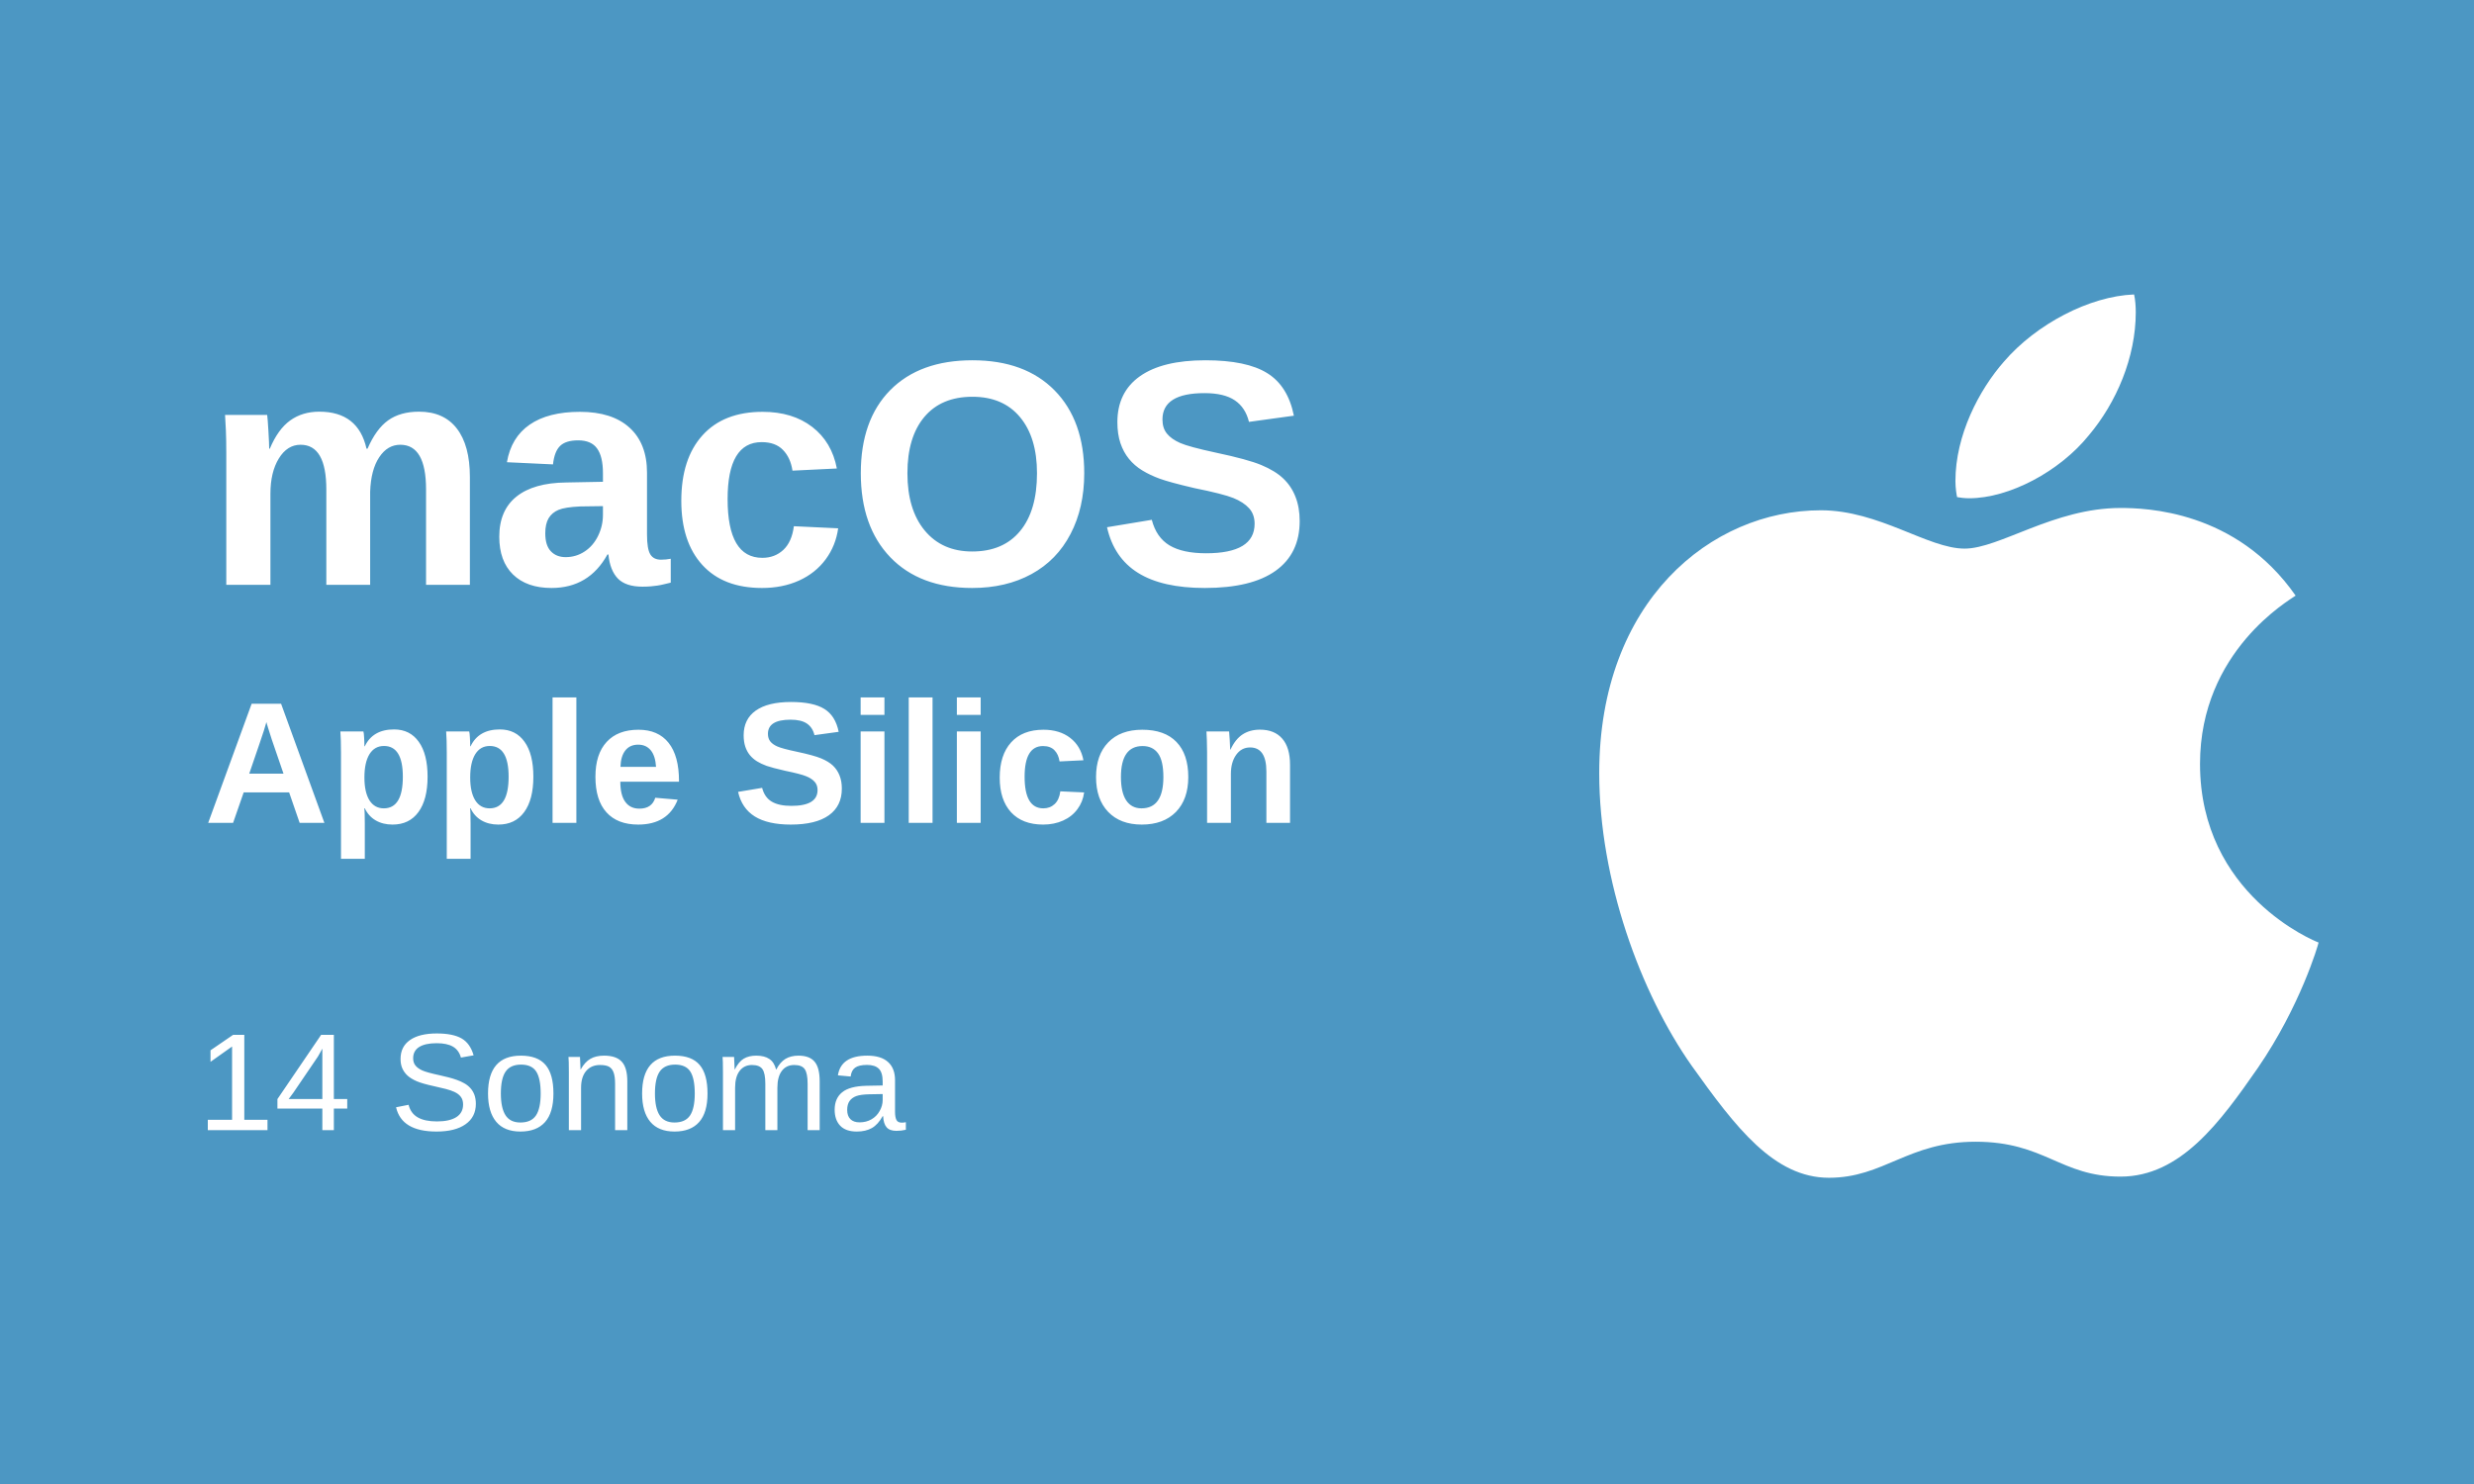
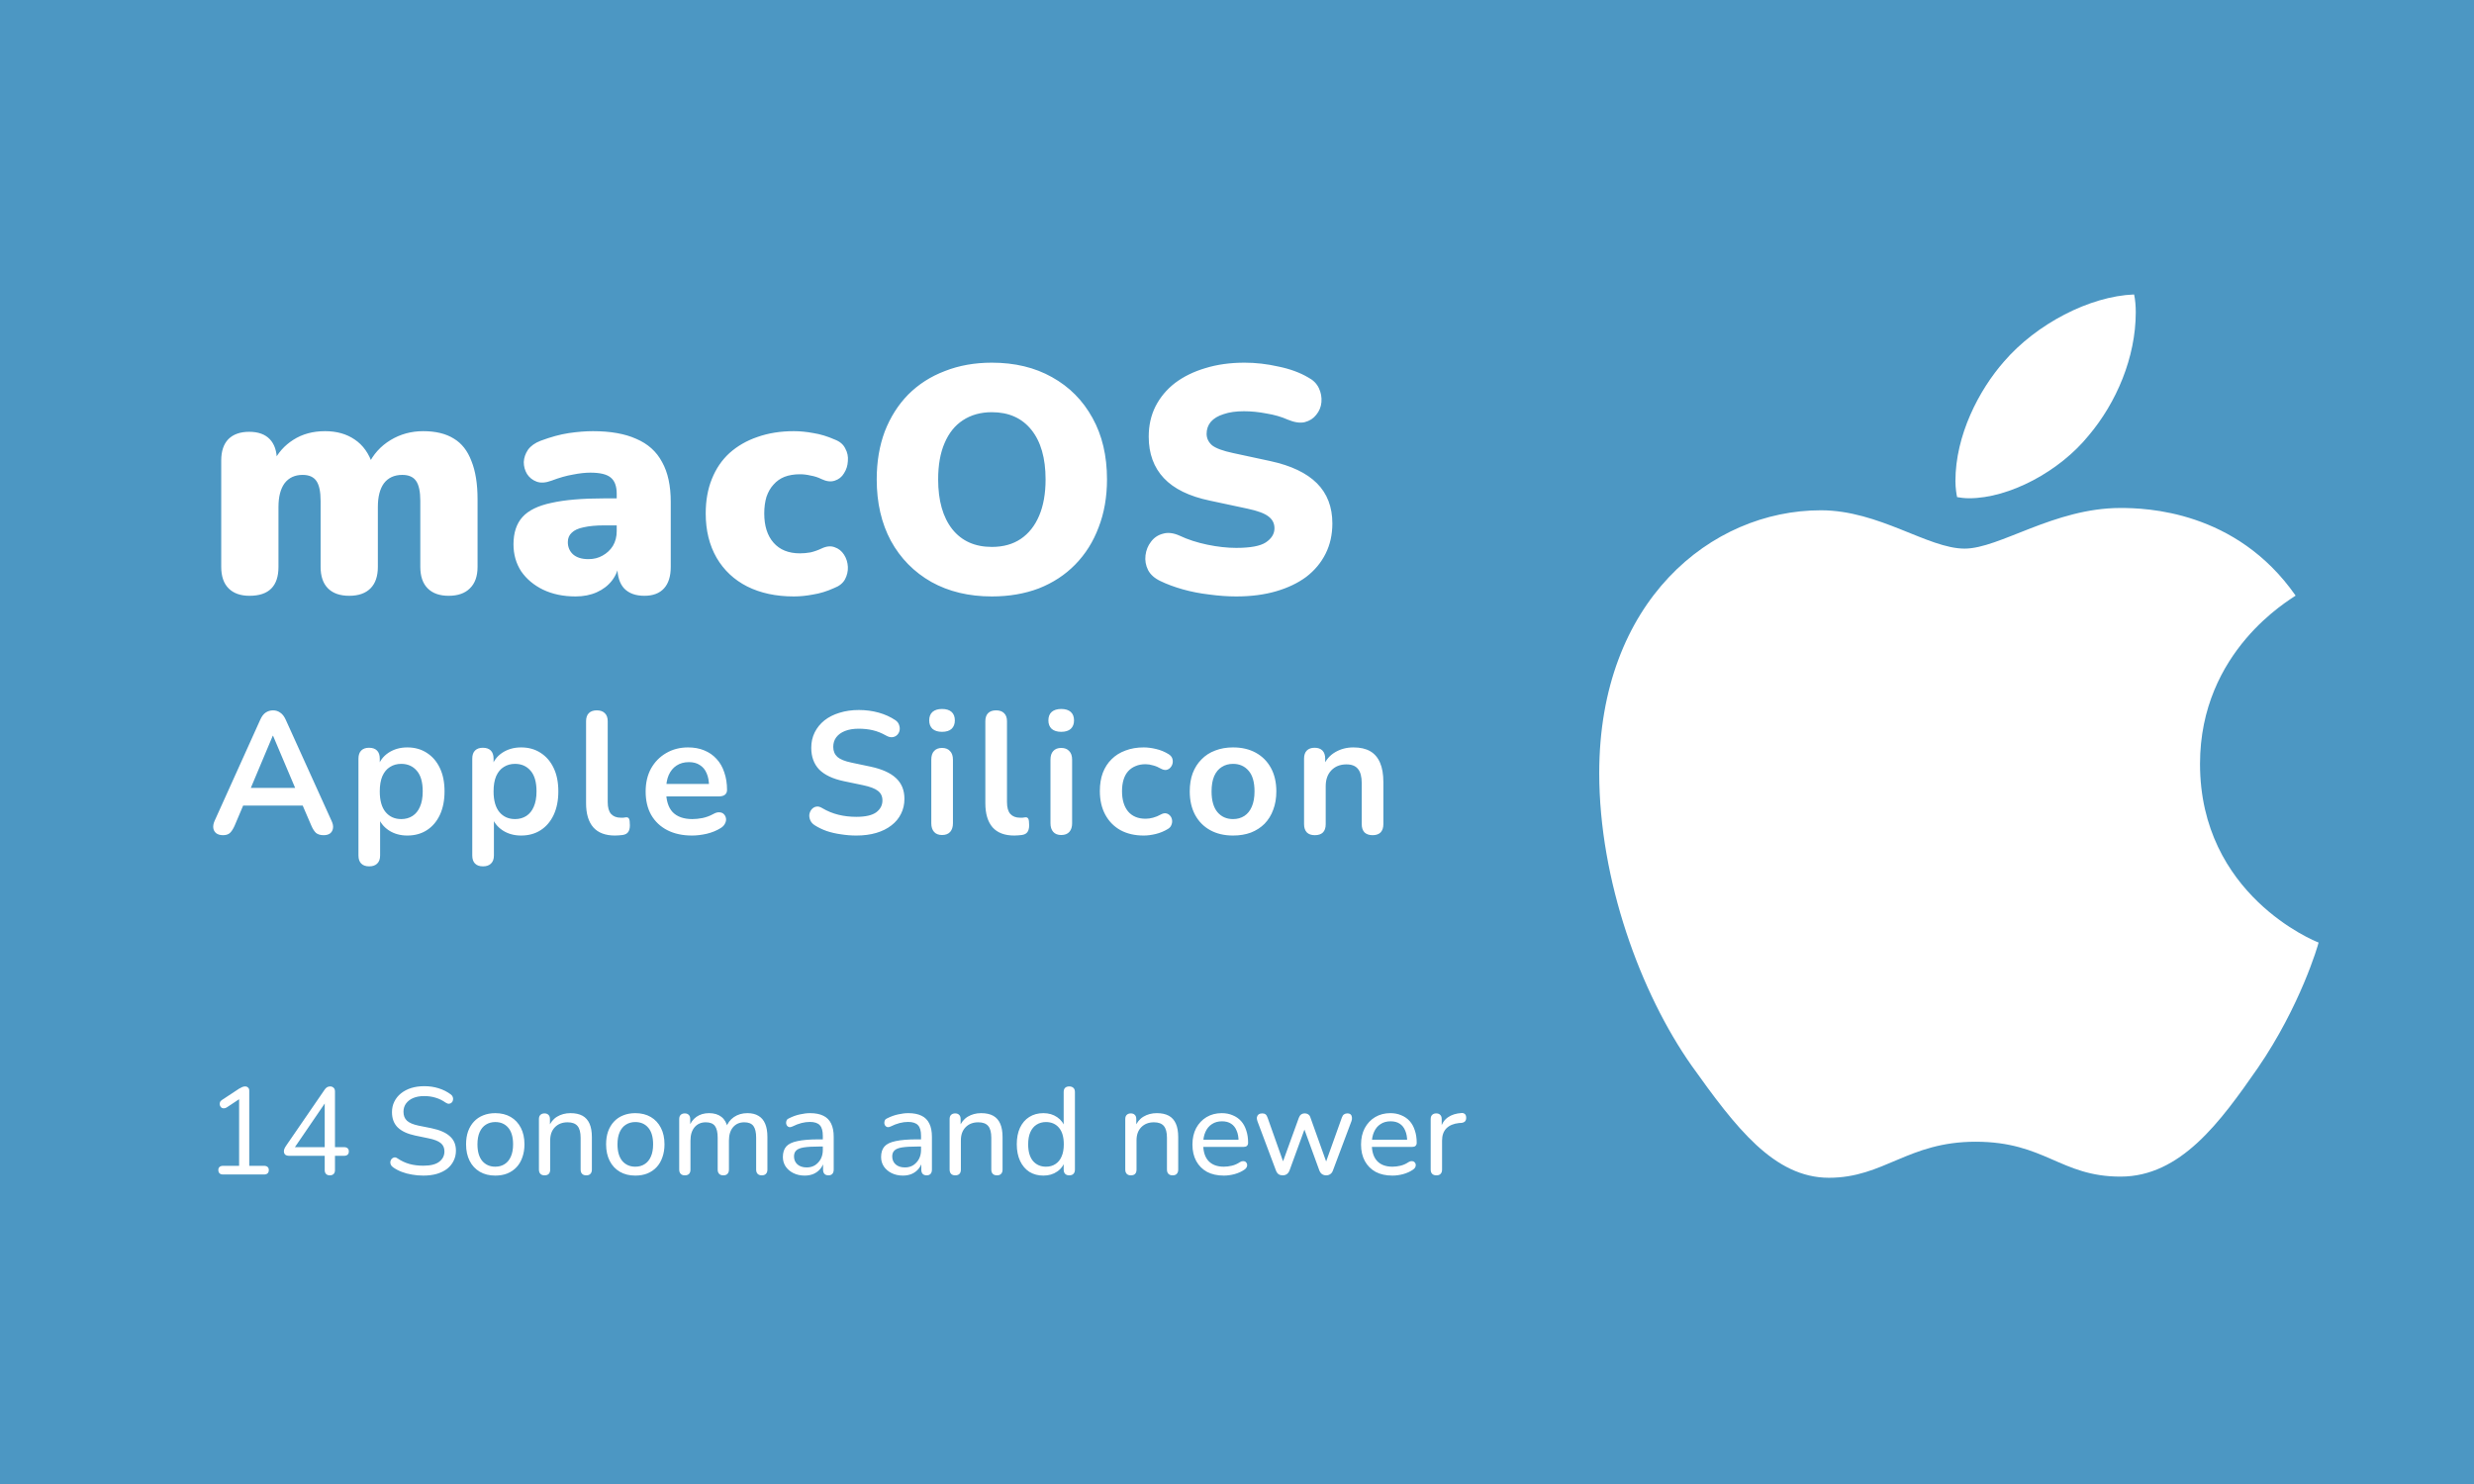
<svg xmlns="http://www.w3.org/2000/svg" width="666.667" height="400" viewBox="0 0 666.667 400">
-   <defs>
-     <clipPath id="a" clipPathUnits="userSpaceOnUse">
-       <path d="M0 0h500v300H0Z" />
-     </clipPath>
-     <clipPath id="b" clipPathUnits="userSpaceOnUse">
-       <path d="M323.15 61.89h145.485v178.582H323.15Z" />
-     </clipPath>
-     <clipPath id="c" clipPathUnits="userSpaceOnUse">
-       <path d="M-39.858 71.533h500v-300h-500Z" />
-     </clipPath>
-     <clipPath id="d" clipPathUnits="userSpaceOnUse">
-       <path d="M-41.2 181.777h500v-300h-500Z" />
-     </clipPath>
-     <clipPath id="e" clipPathUnits="userSpaceOnUse">
-       <path d="M-41.2 133.651h500v-300h-500Z" />
-     </clipPath>
-   </defs>
-   <path d="M0 0h500v300H0Z" clip-path="url(#a)" style="fill:#4C97C3;fill-opacity:1;fill-rule:nonzero;stroke:none" transform="matrix(1.33333 0 0 -1.33333 0 400)" />
-   <path d="M463.95 179.593c-1.035-.803-19.322-11.107-19.322-34.02 0-26.502 23.268-35.877 23.965-36.109-.107-.572-3.696-12.84-12.268-25.34-7.644-11.001-15.626-21.984-27.77-21.984s-15.269 7.054-29.287 7.054c-13.662 0-18.52-7.287-29.627-7.287-11.108 0-18.859 10.18-27.77 22.68-10.322 14.68-18.662 37.485-18.662 59.129 0 34.717 22.573 53.128 44.79 53.128 11.803 0 21.643-7.75 29.054-7.75 7.054 0 18.054 8.215 31.485 8.215 5.09 0 23.375-.465 35.412-17.716m-41.788 32.413c5.553 6.59 9.482 15.733 9.482 24.877 0 1.268-.107 2.553-.338 3.59-9.037-.34-19.788-6.018-26.27-13.538-5.09-5.785-9.84-14.929-9.84-24.198 0-1.392.232-2.785.34-3.232.57-.107 1.5-.231 2.428-.231 8.107 0 18.304 5.428 24.198 12.732" clip-path="url(#b)" style="fill:#fff;fill-opacity:1;fill-rule:nonzero;stroke:none" transform="matrix(1.33333 0 0 -1.33333 0 400)" />
-   <text xml:space="preserve" clip-path="url(#c)" transform="translate(53.144 304.623)scale(1.33333)">
-     <tspan x="0" y="0" style="font-variant:normal;font-weight:400;font-size:28px;font-family:Arial;writing-mode:lr-tb;fill:#fff;fill-opacity:1;fill-rule:nonzero;stroke:none">14 Sonoma</tspan>
+   <path d="M0 0h500v300H0Z" style="fill:#4C97C3;fill-opacity:1;fill-rule:nonzero;stroke:none" transform="matrix(1.33333 0 0 -1.33333 0 400)" />
+   <path d="M463.95 179.593c-1.035-.803-19.322-11.107-19.322-34.02 0-26.502 23.268-35.877 23.965-36.109-.107-.572-3.696-12.84-12.268-25.34-7.644-11.001-15.626-21.984-27.77-21.984s-15.269 7.054-29.287 7.054c-13.662 0-18.52-7.287-29.627-7.287-11.108 0-18.859 10.18-27.77 22.68-10.322 14.68-18.662 37.485-18.662 59.129 0 34.717 22.573 53.128 44.79 53.128 11.803 0 21.643-7.75 29.054-7.75 7.054 0 18.054 8.215 31.485 8.215 5.09 0 23.375-.465 35.412-17.716m-41.788 32.413c5.553 6.59 9.482 15.733 9.482 24.877 0 1.268-.107 2.553-.338 3.59-9.037-.34-19.788-6.018-26.27-13.538-5.09-5.785-9.84-14.929-9.84-24.198 0-1.392.232-2.785.34-3.232.57-.107 1.5-.231 2.428-.231 8.107 0 18.304 5.428 24.198 12.732" style="fill:#fff;fill-opacity:1;fill-rule:nonzero;stroke:none" transform="matrix(1.33333 0 0 -1.33333 0 400)" />
+   <path d="M3.875 0q-.45 0-.7-.225-.25-.25-.25-.675t.25-.625q.25-.225.7-.225h3.25v-14.175H8.2l-3.625 2.4q-.325.175-.625.15-.275-.025-.475-.2-.175-.2-.25-.45-.075-.275.025-.55.1-.3.425-.5l3.45-2.275q.325-.2.625-.325t.6-.125q.35 0 .575.225.25.2.25.65V-1.75h3q.45 0 .7.225.25.2.25.625 0 .45-.25.675t-.7.225ZM25.45.175q-.475 0-.75-.275t-.275-.775v-2.9H17.25q-.5 0-.8-.225-.275-.25-.275-.7 0-.275.125-.55.125-.3.45-.75l7.625-11.1q.225-.35.5-.525t.65-.175q.4 0 .675.25.3.25.3.8v11.225h1.825q.475 0 .725.225t.25.65-.25.65-.725.225H26.5v2.9q0 .5-.275.775t-.775.275m-1.025-5.7v-9.7h.6l-7 10.25v-.55z" aria-label="14" style="font-size:25px;font-family:Nunito;fill:#fff" transform="translate(54.934 316.572)scale(1.33333)" />
+   <path d="M7.9.225q-1.175 0-2.275-.2-1.1-.175-2.075-.55T1.8-1.45q-.325-.225-.475-.55-.125-.325-.075-.625.075-.325.275-.55.225-.225.525-.275t.65.2q1.15.775 2.4 1.125 1.275.35 2.8.35 2.2 0 3.225-.8 1.05-.8 1.05-2.1 0-1.075-.75-1.675-.75-.625-2.525-.975l-2.65-.55q-2.35-.5-3.525-1.65-1.15-1.15-1.15-3.075 0-1.175.475-2.125.475-.975 1.35-1.675t2.05-1.075q1.2-.375 2.65-.375 1.55 0 2.9.425 1.375.425 2.475 1.25.3.225.4.55.1.3.025.6-.05.3-.275.5-.2.2-.525.225-.3.025-.675-.225-1-.7-2.05-1-1.05-.325-2.3-.325-1.275 0-2.225.4-.925.4-1.45 1.125-.5.7-.5 1.65 0 1.15.7 1.8t2.35 1l2.625.525q2.5.525 3.7 1.625Q14.5-6.65 14.5-4.825q0 1.15-.475 2.075-.45.925-1.3 1.6-.85.65-2.075 1.025-1.225.35-2.75.35m14.55 0q-1.8 0-3.125-.775t-2.05-2.2-.725-3.35q0-1.45.4-2.6.425-1.175 1.2-2T20-11.95q1.1-.45 2.45-.45 1.8 0 3.125.775t2.05 2.2q.725 1.4.725 3.325 0 1.45-.425 2.625-.4 1.175-1.175 2T24.875-.2Q23.8.225 22.45.225m0-1.8q1.1 0 1.9-.525.825-.525 1.25-1.525.45-1 .45-2.475 0-2.2-.975-3.35T22.45-10.6q-1.075 0-1.9.525-.8.5-1.25 1.5T18.85-6.1q0 2.2.975 3.375 1 1.15 2.625 1.15M32.4.175q-.525 0-.825-.3t-.3-.875v-10.2q0-.575.3-.85.3-.3.825-.3t.8.3q.3.275.3.85v2.05l-.275-.375q.525-1.425 1.7-2.15 1.2-.725 2.725-.725 1.475 0 2.425.525t1.425 1.6.475 2.725V-1q0 .575-.3.875-.275.3-.825.3t-.85-.3T39.7-1v-6.425q0-1.625-.625-2.375t-2-.75q-1.6 0-2.575 1-.95.975-.95 2.65V-1q0 1.175-1.15 1.175m18.35.05q-1.8 0-3.125-.775t-2.05-2.2-.725-3.35q0-1.45.4-2.6.425-1.175 1.2-2t1.85-1.25q1.1-.45 2.45-.45 1.8 0 3.125.775t2.05 2.2q.725 1.4.725 3.325 0 1.45-.425 2.625-.4 1.175-1.175 2T53.175-.2Q52.1.225 50.75.225m0-1.8q1.1 0 1.9-.525.825-.525 1.25-1.525.45-1 .45-2.475 0-2.2-.975-3.35T50.75-10.6q-1.075 0-1.9.525-.8.5-1.25 1.5T47.15-6.1q0 2.2.975 3.375 1 1.15 2.625 1.15m10 1.75q-.525 0-.825-.3t-.3-.875v-10.2q0-.575.3-.85.3-.3.825-.3t.8.3q.3.275.3.85v2.125l-.275-.45Q62.05-10.9 63.1-11.65q1.075-.75 2.55-.75 1.55 0 2.5.75.95.725 1.275 2.225h-.35q.45-1.375 1.6-2.175 1.175-.8 2.725-.8 1.375 0 2.25.55.9.525 1.35 1.6.45 1.05.45 2.7V-1q0 .575-.3.875t-.825.3q-.55 0-.85-.3t-.3-.875v-6.45q0-1.6-.55-2.35t-1.85-.75q-1.425 0-2.275 1-.825.975-.825 2.7V-1q0 .575-.3.875-.275.3-.825.3t-.85-.3T67.4-1v-6.45q0-1.6-.55-2.35T65-10.55q-1.425 0-2.275 1-.825.975-.825 2.7V-1q0 1.175-1.15 1.175m24.225.05q-1.25 0-2.275-.5-1-.5-1.575-1.35-.55-.85-.55-1.9 0-1.35.675-2.125t2.275-1.1q1.6-.35 4.3-.35H89v1.45h-1.125q-1.925 0-3.05.175-1.1.175-1.55.625-.45.425-.45 1.2 0 .975.675 1.6.7.625 1.9.625.95 0 1.675-.45.725-.475 1.15-1.25.425-.8.425-1.825v-2.875q0-1.475-.6-2.125-.6-.675-2.025-.675-.825 0-1.7.225t-1.825.7q-.375.175-.65.125-.275-.075-.45-.3-.15-.25-.175-.525 0-.3.125-.575.15-.275.5-.4 1.1-.55 2.175-.775 1.1-.25 2.05-.25 1.625 0 2.675.525 1.05.5 1.575 1.575.525 1.05.525 2.7V-1q0 .575-.275.875t-.8.3q-.5 0-.8-.3Q88.7-.425 88.7-1v-1.775h.225q-.2.925-.75 1.6T86.8-.125q-.8.35-1.825.35m19.85 0q-1.25 0-2.275-.5-1-.5-1.575-1.35-.55-.85-.55-1.9 0-1.35.675-2.125t2.275-1.1q1.6-.35 4.3-.35h1.175v1.45h-1.125q-1.925 0-3.05.175-1.1.175-1.55.625-.45.425-.45 1.2 0 .975.675 1.6.7.625 1.9.625.95 0 1.675-.45.725-.475 1.15-1.25.425-.8.425-1.825v-2.875q0-1.475-.6-2.125-.6-.675-2.025-.675-.825 0-1.7.225t-1.825.7q-.375.175-.65.125-.275-.075-.45-.3-.15-.25-.175-.525 0-.3.125-.575.15-.275.5-.4 1.1-.55 2.175-.775 1.1-.25 2.05-.25 1.625 0 2.675.525 1.05.5 1.575 1.575.525 1.05.525 2.7V-1q0 .575-.275.875t-.8.3q-.5 0-.8-.3-.275-.3-.275-.875v-1.775h.225q-.2.925-.75 1.6t-1.375 1.05q-.8.35-1.825.35M115.4.175q-.525 0-.825-.3t-.3-.875v-10.2q0-.575.3-.85.3-.3.825-.3t.8.3q.3.275.3.85v2.05l-.275-.375q.525-1.425 1.7-2.15 1.2-.725 2.725-.725 1.475 0 2.425.525t1.425 1.6.475 2.725V-1q0 .575-.3.875-.275.3-.825.3t-.85-.3-.3-.875v-6.425q0-1.625-.625-2.375t-2-.75q-1.6 0-2.575 1-.95.975-.95 2.65V-1q0 1.175-1.15 1.175m17.825.05q-1.6 0-2.825-.75-1.2-.775-1.875-2.2-.675-1.45-.675-3.375 0-1.95.65-3.35.675-1.425 1.875-2.175 1.225-.775 2.85-.775t2.8.825q1.175.8 1.575 2.15h-.275v-7.225q0-.575.275-.85.3-.3.85-.3t.85.3q.3.275.3.85V-1q0 .575-.3.875t-.85.3q-.525 0-.825-.3t-.3-.875v-2.275l.275.45q-.375 1.4-1.575 2.225-1.175.825-2.8.825m.525-1.8q1.1 0 1.9-.525.825-.525 1.25-1.525.45-1 .45-2.475 0-2.2-.975-3.35t-2.625-1.15q-1.075 0-1.9.525-.8.5-1.25 1.5t-.45 2.475q0 2.2.975 3.375 1 1.15 2.625 1.15M150.9.175q-.525 0-.825-.3t-.3-.875v-10.2q0-.575.3-.85.3-.3.825-.3t.8.3q.3.275.3.85v2.05l-.275-.375q.525-1.425 1.7-2.15 1.2-.725 2.725-.725 1.475 0 2.425.525t1.425 1.6.475 2.725V-1q0 .575-.3.875-.275.3-.825.3t-.85-.3-.3-.875v-6.425q0-1.625-.625-2.375t-2-.75q-1.6 0-2.575 1-.95.975-.95 2.65V-1q0 1.175-1.15 1.175m18.8.05q-1.975 0-3.4-.75-1.4-.775-2.175-2.175-.775-1.425-.775-3.35 0-1.9.75-3.325.775-1.425 2.1-2.225 1.35-.8 3.075-.8 1.225 0 2.2.425 1 .4 1.7 1.175t1.05 1.9q.375 1.1.375 2.5 0 .4-.25.625-.225.2-.675.2h-8.55v-1.45h7.975l-.425.35q0-1.3-.4-2.2-.375-.925-1.125-1.4-.725-.475-1.825-.475-1.2 0-2.05.575-.85.55-1.3 1.575-.45 1-.45 2.325v.15q0 2.25 1.075 3.4t3.1 1.15q.8 0 1.625-.2.85-.2 1.625-.725.375-.225.675-.2.325 0 .525.2.2.175.25.45.05.25-.075.55t-.475.525q-.825.575-1.975.9-1.125.3-2.175.3m11.885-.05q-.475 0-.825-.225-.35-.25-.55-.8l-3.725-9.925q-.175-.475-.1-.825t.35-.55.725-.2q.425 0 .675.2t.425.725l3.4 9.6h-.6l3.5-9.65q.175-.45.45-.65.3-.225.725-.225.45 0 .75.225.3.2.425.65l3.45 9.65h-.575l3.45-9.65q.175-.5.45-.675.275-.2.675-.2.45 0 .675.225t.25.6q.05.35-.1.75L191.76-.85q-.175.525-.55.775-.35.25-.825.25t-.85-.25q-.35-.25-.55-.775l-3.575-9.8h1.15l-3.575 9.8q-.2.525-.55.775t-.85.25m22.19.05q-1.975 0-3.4-.75-1.4-.775-2.175-2.175-.775-1.425-.775-3.35 0-1.9.75-3.325.775-1.425 2.1-2.225 1.35-.8 3.075-.8 1.225 0 2.2.425 1 .4 1.7 1.175t1.05 1.9q.375 1.1.375 2.5 0 .4-.25.625-.225.2-.675.2h-8.55v-1.45h7.975l-.425.35q0-1.3-.4-2.2-.375-.925-1.125-1.4-.725-.475-1.825-.475-1.2 0-2.05.575-.85.55-1.3 1.575-.45 1-.45 2.325v.15q0 2.25 1.075 3.4t3.1 1.15q.8 0 1.625-.2.85-.2 1.625-.725.375-.225.675-.2.325 0 .525.2.2.175.25.45.05.25-.075.55t-.475.525q-.825.575-1.975.9-1.125.3-2.175.3m8.9-.05q-.575 0-.875-.3T211.5-1v-10.2q0-.575.3-.85.3-.3.825-.3t.8.3q.3.275.3.85v1.925h-.25q.4-1.5 1.5-2.275t2.775-.875q.4-.025.65.2.25.2.275.7.025.475-.225.775-.25.275-.775.325l-.45.025q-1.65.175-2.55 1.075-.875.9-.875 2.475V-1q0 .575-.3.875-.275.3-.825.3" aria-label="Sonoma and newer" style="font-weight:500;font-size:25px;font-family:Nunito;fill:#fff" transform="translate(103.526 316.572)scale(1.33333)" />
+   <path d="M9.23.585Q6.5.585 5.005-.91T3.51-5.265V-26.78q0-2.795 1.43-4.29 1.495-1.495 4.225-1.495t4.16 1.495 1.43 4.29v3.575l-.715-3.185q1.365-2.86 4.03-4.55 2.73-1.755 6.435-1.755 3.51 0 5.98 1.69 2.535 1.69 3.64 5.135h-.91q1.495-3.185 4.485-5.005t6.63-1.82q3.77 0 6.175 1.495 2.405 1.43 3.575 4.55 1.235 3.055 1.235 7.735v13.65q0 2.86-1.56 4.355Q52.26.585 49.465.585q-2.73 0-4.225-1.495t-1.495-4.355V-18.59q0-2.795-.845-4.03t-2.795-1.235q-2.405 0-3.705 1.69-1.235 1.69-1.235 4.81v12.09q0 2.86-1.495 4.355T29.38.585 25.09-.91t-1.495-4.355V-18.59q0-2.795-.845-4.03t-2.795-1.235q-2.34 0-3.64 1.69-1.235 1.69-1.235 4.81v12.09q0 5.85-5.85 5.85m65.89.13q-3.704 0-6.564-1.365-2.795-1.365-4.42-3.705-1.56-2.405-1.56-5.46 0-3.51 1.82-5.525t5.85-2.86q4.03-.91 10.725-.91h3.575v5.46H80.97q-2.535 0-4.225.39-1.625.325-2.405 1.105-.78.715-.78 1.885 0 1.495 1.04 2.47 1.105.975 3.12.975 1.625 0 2.86-.715 1.3-.715 2.08-1.95.78-1.3.78-2.99v-7.54q0-2.34-1.235-3.315-1.17-.975-4.095-.975-1.56 0-3.51.39-1.95.325-4.355 1.235-1.755.65-2.99.195t-1.95-1.56q-.65-1.105-.65-2.405.065-1.3.845-2.47.845-1.17 2.535-1.82 3.12-1.17 5.72-1.56 2.665-.39 4.875-.39 5.33 0 8.775 1.56 3.51 1.495 5.2 4.68 1.755 3.12 1.755 8.06v13.13q0 2.86-1.365 4.355T89.03.585q-2.665 0-4.095-1.495-1.365-1.495-1.365-4.355v-1.69l.39.91q-.325 2.08-1.495 3.575T79.41-.13t-4.29.845m44.116 0q-5.395 0-9.425-2.015-3.965-2.015-6.175-5.785-2.21-3.835-2.21-8.97 0-3.9 1.235-6.955 1.235-3.12 3.575-5.265 2.405-2.145 5.655-3.25 3.315-1.17 7.345-1.17 1.885 0 3.965.39 2.08.325 4.29 1.3 1.56.585 2.145 1.82.65 1.17.52 2.535-.065 1.365-.78 2.47-.65 1.105-1.885 1.495-1.17.39-2.665-.325-1.04-.52-2.21-.715-1.105-.26-2.145-.26-1.755 0-3.12.52-1.3.52-2.21 1.56-.91.975-1.43 2.47-.455 1.495-.455 3.38 0 3.77 1.885 5.915t5.33 2.145q1.04 0 2.145-.195 1.105-.26 2.21-.78 1.495-.715 2.665-.26 1.17.39 1.885 1.495t.78 2.47q.065 1.3-.585 2.535-.65 1.17-2.21 1.755-2.145.975-4.225 1.3-2.015.39-3.9.39m40.02 0q-6.954 0-12.22-2.925-5.264-2.99-8.19-8.32-2.86-5.33-2.86-12.415 0-5.33 1.626-9.685 1.69-4.355 4.745-7.475 3.12-3.12 7.41-4.745 4.29-1.69 9.49-1.69 6.955 0 12.155 2.925 5.265 2.925 8.19 8.255 2.925 5.265 2.925 12.415 0 5.33-1.69 9.685-1.625 4.355-4.745 7.54-3.055 3.12-7.345 4.81-4.29 1.625-9.49 1.625m0-10.01q3.446 0 5.85-1.625 2.406-1.625 3.706-4.68t1.3-7.345q0-6.435-2.86-10.01t-7.995-3.575q-3.38 0-5.85 1.625-2.405 1.56-3.705 4.615-1.3 2.99-1.3 7.345 0 6.435 2.86 10.075 2.86 3.575 7.995 3.575M208.638.715q-2.6 0-5.46-.39-2.795-.325-5.33-1.04t-4.55-1.69q-1.755-.845-2.47-2.21-.715-1.43-.52-2.99t1.105-2.73q.91-1.235 2.405-1.625 1.495-.455 3.38.39 2.47 1.17 5.59 1.82t5.85.65q4.29 0 5.98-1.105 1.755-1.17 1.755-2.86 0-1.495-1.235-2.405-1.17-.91-4.225-1.56l-7.605-1.625q-6.24-1.3-9.295-4.55t-3.055-8.385q0-3.38 1.365-6.11 1.43-2.795 3.965-4.745 2.6-1.95 6.11-2.99 3.575-1.105 7.93-1.105 3.38 0 6.825.78 3.51.715 6.045 2.21 1.495.78 2.145 2.145t.52 2.86q-.13 1.43-1.04 2.535-.845 1.105-2.34 1.495-1.43.325-3.445-.52-1.885-.845-4.29-1.235-2.34-.455-4.55-.455-2.405 0-4.095.585-1.69.52-2.6 1.56-.845 1.04-.845 2.405t1.105 2.34q1.17.91 4.225 1.56l7.54 1.625q6.305 1.365 9.425 4.485t3.12 8.125q0 3.38-1.365 6.11t-3.9 4.68q-2.535 1.885-6.11 2.925t-8.06 1.04" aria-label="macOS" style="font-weight:900;font-size:65px;font-family:Nunito;fill:#fff" transform="translate(54.934 159.811)scale(1.33333)" />
+   <path d="M2.94.28q-.84 0-1.365-.385Q1.085-.49.98-1.12q-.105-.665.245-1.47l9.24-20.475q.455-1.015 1.085-1.435.665-.455 1.505-.455.805 0 1.435.455.665.42 1.12 1.435L24.885-2.59q.385.805.28 1.47T24.57-.07q-.49.35-1.295.35-.98 0-1.54-.455-.525-.49-.945-1.47L18.515-6.93l1.89 1.225H5.635l1.89-1.225-2.24 5.285Q4.83-.63 4.34-.175T2.94.28m10.045-20.09-4.9 11.655-.91-1.12h11.69l-.875 1.12-4.935-11.655ZM32.483 6.58q-1.05 0-1.61-.56t-.56-1.645V-15.19q0-1.085.56-1.645t1.575-.56q1.05 0 1.61.56t.56 1.645v2.73l-.385-1.05q.525-1.785 2.135-2.87 1.645-1.085 3.815-1.085 2.24 0 3.92 1.085 1.715 1.085 2.66 3.08.945 1.96.945 4.725 0 2.73-.945 4.76-.945 1.995-2.625 3.08T40.183.35q-2.135 0-3.745-1.05-1.61-1.085-2.17-2.8h.42v7.875q0 1.085-.595 1.645-.56.56-1.61.56m6.475-9.555q1.295 0 2.275-.63t1.505-1.855q.56-1.26.56-3.115 0-2.8-1.19-4.165-1.19-1.4-3.15-1.4-1.295 0-2.275.63-.98.595-1.54 1.855-.525 1.225-.525 3.08 0 2.765 1.19 4.2 1.19 1.4 3.15 1.4M55.482 6.58q-1.05 0-1.61-.56t-.56-1.645V-15.19q0-1.085.56-1.645t1.575-.56q1.05 0 1.61.56t.56 1.645v2.73l-.385-1.05q.525-1.785 2.135-2.87 1.645-1.085 3.815-1.085 2.24 0 3.92 1.085 1.715 1.085 2.66 3.08.945 1.96.945 4.725 0 2.73-.945 4.76-.945 1.995-2.625 3.08T63.182.35q-2.135 0-3.745-1.05-1.61-1.085-2.17-2.8h.42v7.875q0 1.085-.595 1.645-.56.56-1.61.56m6.475-9.555q1.295 0 2.275-.63t1.505-1.855q.56-1.26.56-3.115 0-2.8-1.19-4.165-1.19-1.4-3.15-1.4-1.295 0-2.275.63-.98.595-1.54 1.855-.525 1.225-.525 3.08 0 2.765 1.19 4.2 1.19 1.4 3.15 1.4M82.156.35q-2.905 0-4.375-1.645-1.47-1.68-1.47-4.9V-22.75q0-1.085.56-1.645t1.61-.56 1.61.56q.595.56.595 1.645v16.345q0 1.61.665 2.38.7.77 1.96.77h.525l.49-.07q.49-.07.665.28.175.315.175 1.33 0 .875-.35 1.365T83.66.245q-.35.035-.735.07t-.77.035m15.578 0q-2.905 0-5.005-1.085t-3.255-3.08q-1.12-1.995-1.12-4.725 0-2.66 1.085-4.655 1.12-1.995 3.045-3.115 1.96-1.155 4.445-1.155 1.82 0 3.255.595 1.47.595 2.485 1.715 1.05 1.12 1.575 2.73.56 1.575.56 3.57 0 .63-.455.98-.42.315-1.225.315H91.889v-2.52h9.835l-.56.525q0-1.61-.49-2.695-.455-1.085-1.365-1.645-.875-.595-2.205-.595-1.47 0-2.52.7-1.015.665-1.575 1.925-.525 1.225-.525 2.94v.245q0 2.87 1.33 4.305 1.365 1.4 3.99 1.4.91 0 2.03-.21 1.155-.245 2.17-.805.735-.42 1.295-.35.56.035.875.385.35.35.42.875.07.49-.21 1.015-.245.525-.875.91-1.225.77-2.835 1.155-1.575.35-2.94.35" aria-label="Apple" style="font-weight:700;font-size:35px;font-family:Nunito;fill:#fff" transform="translate(56.179 224.745)scale(1.33333)" />
+   <text xml:space="preserve" transform="translate(200.179 224.745)scale(1.33333)">
+     <tspan x="0" y="0" style="font-variant:normal;font-weight:700;font-size:35px;font-family:Arial;writing-mode:lr-tb;fill:#fff;fill-opacity:1;fill-rule:nonzero;stroke:none"> </tspan>
  </text>
-   <text xml:space="preserve" clip-path="url(#d)" transform="translate(54.934 157.63)scale(1.33333)">
-     <tspan x="0" y="0" dx="0 2.009 2.009 2.009 2.009" style="font-variant:normal;font-weight:700;font-size:65px;font-family:Arial;writing-mode:lr-tb;fill:#fff;fill-opacity:1;fill-rule:nonzero;stroke:none">macOS</tspan>
-   </text>
-   <text xml:space="preserve" clip-path="url(#e)" transform="translate(54.934 221.799)scale(1.33333)">
-     <tspan x="0" y="0" dx="0 2.006 2.006 2.006 2.006 2.006 2.006 2.006 2.006 2.006 2.006 2.006 2.006" style="font-variant:normal;font-weight:700;font-size:35px;font-family:Arial;writing-mode:lr-tb;fill:#fff;fill-opacity:1;fill-rule:nonzero;stroke:none">Apple Silicon</tspan>
-   </text>
+   <path d="M11.2.35Q9.66.35 8.12.105 6.58-.105 5.215-.56q-1.365-.49-2.45-1.19-.63-.42-.875-1.015T1.715-3.92q.105-.595.455-1.015.385-.455.945-.56t1.225.315q1.54.91 3.255 1.33t3.605.42q2.765 0 4.025-.91 1.26-.945 1.26-2.415 0-1.225-.91-1.925-.875-.7-3.045-1.155l-3.85-.805q-3.325-.7-4.97-2.345-1.61-1.68-1.61-4.41 0-1.715.7-3.115t1.96-2.415q1.295-1.015 3.045-1.54 1.785-.56 3.92-.56 2.1 0 3.99.525t3.395 1.54q.56.385.735.945.21.56.105 1.12-.105.525-.49.91t-.98.455q-.56.07-1.295-.35-1.295-.735-2.625-1.05t-2.87-.315q-1.61 0-2.765.455T7.14-19.495q-.595.805-.595 1.925 0 1.26.84 2.03.84.735 2.87 1.155l3.815.805q3.465.735 5.145 2.31 1.715 1.575 1.715 4.2 0 1.68-.7 3.045-.665 1.365-1.96 2.345-1.26.98-3.045 1.505T11.2.35M28.529.245q-1.05 0-1.61-.63t-.56-1.75V-14.98q0-1.155.56-1.75.56-.63 1.61-.63t1.61.63q.595.595.595 1.75v12.845q0 1.12-.56 1.75t-1.645.63m0-20.86q-1.225 0-1.925-.595-.665-.63-.665-1.715 0-1.12.665-1.715.7-.595 1.925-.595 1.26 0 1.925.595t.665 1.715q0 1.085-.665 1.715-.665.595-1.925.595M43.127.35q-2.905 0-4.375-1.645-1.47-1.68-1.47-4.9V-22.75q0-1.085.56-1.645t1.61-.56 1.61.56q.595.56.595 1.645v16.345q0 1.61.665 2.38.7.77 1.96.77h.525l.49-.07q.49-.07.665.28.175.315.175 1.33 0 .875-.35 1.365t-1.155.595q-.35.035-.735.07t-.77.035m9.488-.105q-1.05 0-1.61-.63t-.56-1.75V-14.98q0-1.155.56-1.75.56-.63 1.61-.63t1.61.63q.595.595.595 1.75v12.845q0 1.12-.56 1.75t-1.645.63m0-20.86q-1.225 0-1.925-.595-.665-.63-.665-1.715 0-1.12.665-1.715.7-.595 1.925-.595 1.26 0 1.925.595t.665 1.715q0 1.085-.665 1.715-.665.595-1.925.595M69.28.35q-2.695 0-4.69-1.085-1.995-1.12-3.08-3.15t-1.085-4.76q0-2.065.595-3.675.63-1.645 1.785-2.765 1.155-1.155 2.8-1.75 1.645-.63 3.675-.63 1.155 0 2.485.315 1.365.315 2.555 1.05.56.35.735.84t.07 1.015q-.105.49-.455.875-.315.35-.805.455-.49.07-1.085-.245-.77-.455-1.575-.665-.805-.245-1.54-.245-1.155 0-2.03.385-.875.35-1.505 1.05-.595.665-.91 1.68t-.315 2.345q0 2.59 1.225 4.095 1.26 1.47 3.535 1.47.735 0 1.505-.21.805-.21 1.61-.665.595-.315 1.05-.21.49.105.805.49.315.35.385.875.07.49-.14.98-.175.49-.7.805-1.155.7-2.45 1.015t-2.45.315m18.063 0q-2.66 0-4.62-1.085t-3.045-3.08q-1.085-2.03-1.085-4.76 0-2.065.595-3.675.63-1.645 1.785-2.8 1.155-1.19 2.765-1.785 1.61-.63 3.605-.63 2.66 0 4.62 1.085t3.045 3.08 1.085 4.725q0 2.065-.63 3.71-.595 1.645-1.75 2.835-1.155 1.155-2.765 1.785-1.61.595-3.605.595m0-3.325q1.295 0 2.275-.63t1.505-1.855q.56-1.26.56-3.115 0-2.8-1.19-4.165-1.19-1.4-3.15-1.4-1.295 0-2.275.63-.98.595-1.54 1.855-.525 1.225-.525 3.08 0 2.765 1.19 4.2 1.19 1.4 3.15 1.4M103.866.28q-1.05 0-1.61-.56-.56-.595-.56-1.68v-13.23q0-1.085.56-1.645t1.575-.56 1.575.56.56 1.645v2.38l-.385-.875q.77-1.855 2.38-2.8 1.645-.98 3.71-.98t3.395.77 1.995 2.345q.665 1.54.665 3.92v8.47q0 1.085-.56 1.68-.56.56-1.61.56t-1.645-.56q-.56-.595-.56-1.68v-8.26q0-1.995-.77-2.905-.735-.91-2.31-.91-1.925 0-3.08 1.225-1.12 1.19-1.12 3.185v7.665q0 2.24-2.205 2.24" aria-label="Silicon" style="font-weight:700;font-size:35px;font-family:Nunito;fill:#fff" transform="translate(215.81 224.745)scale(1.33333)" />
</svg>
